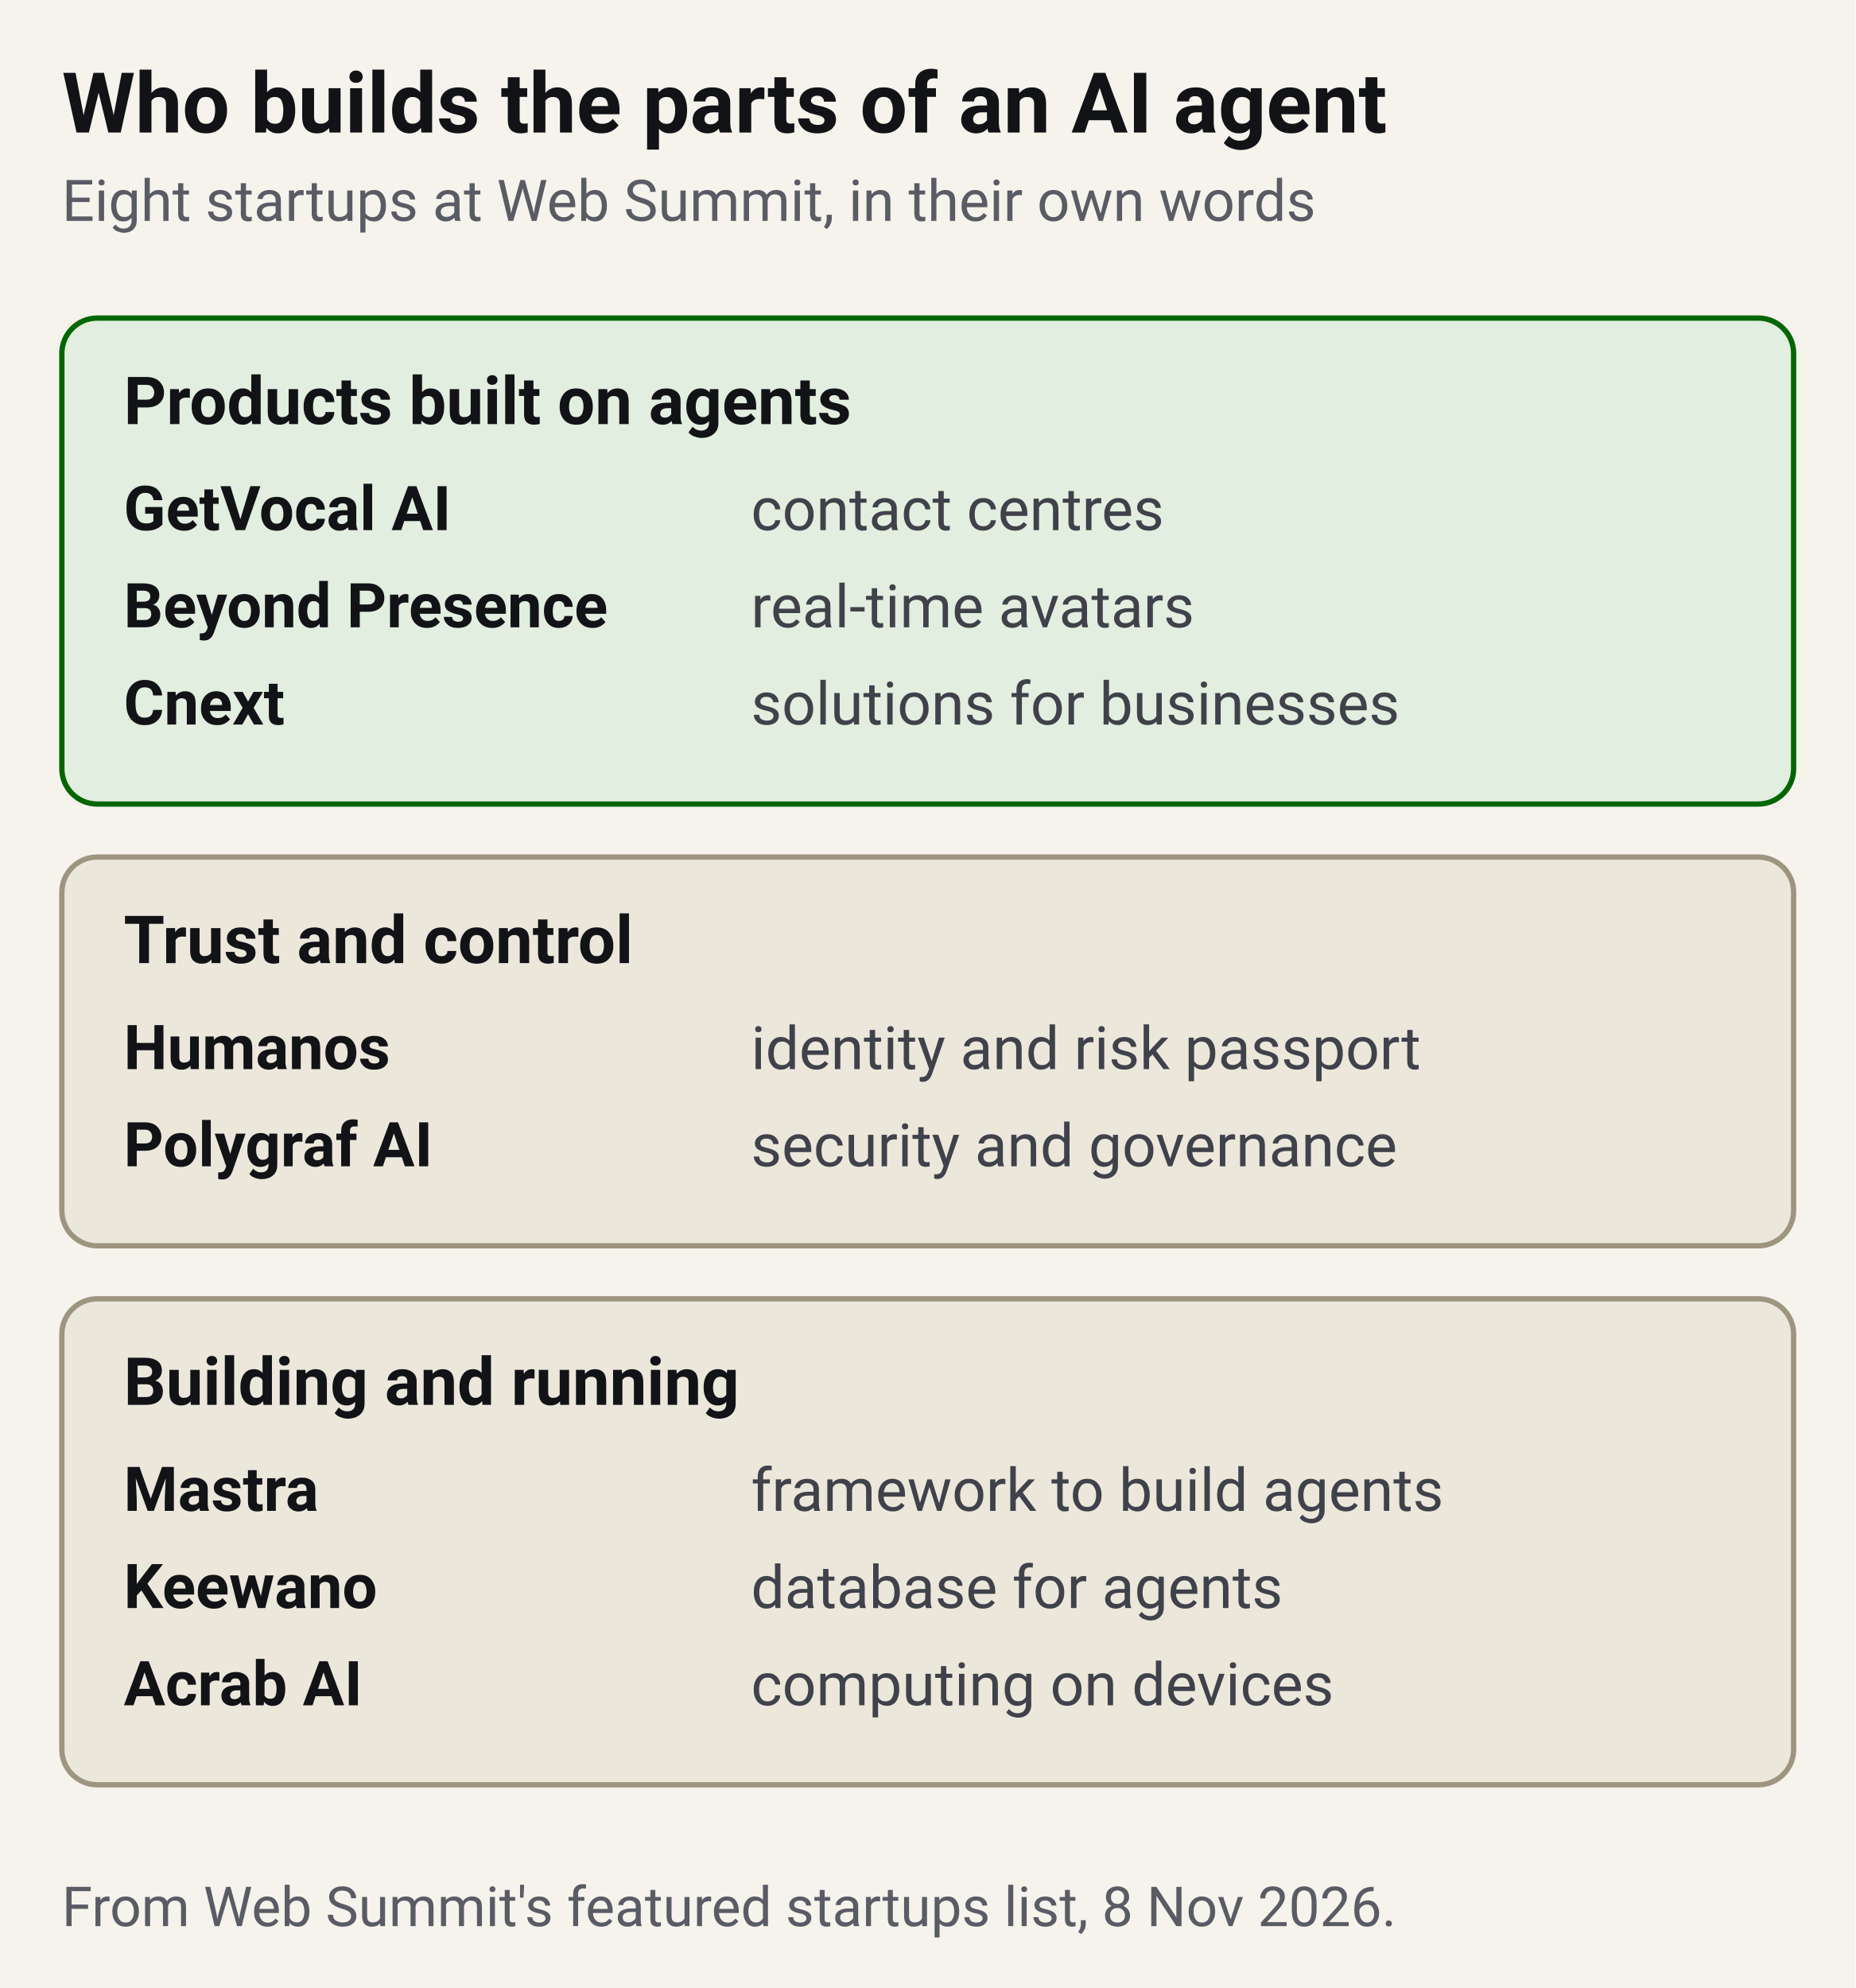
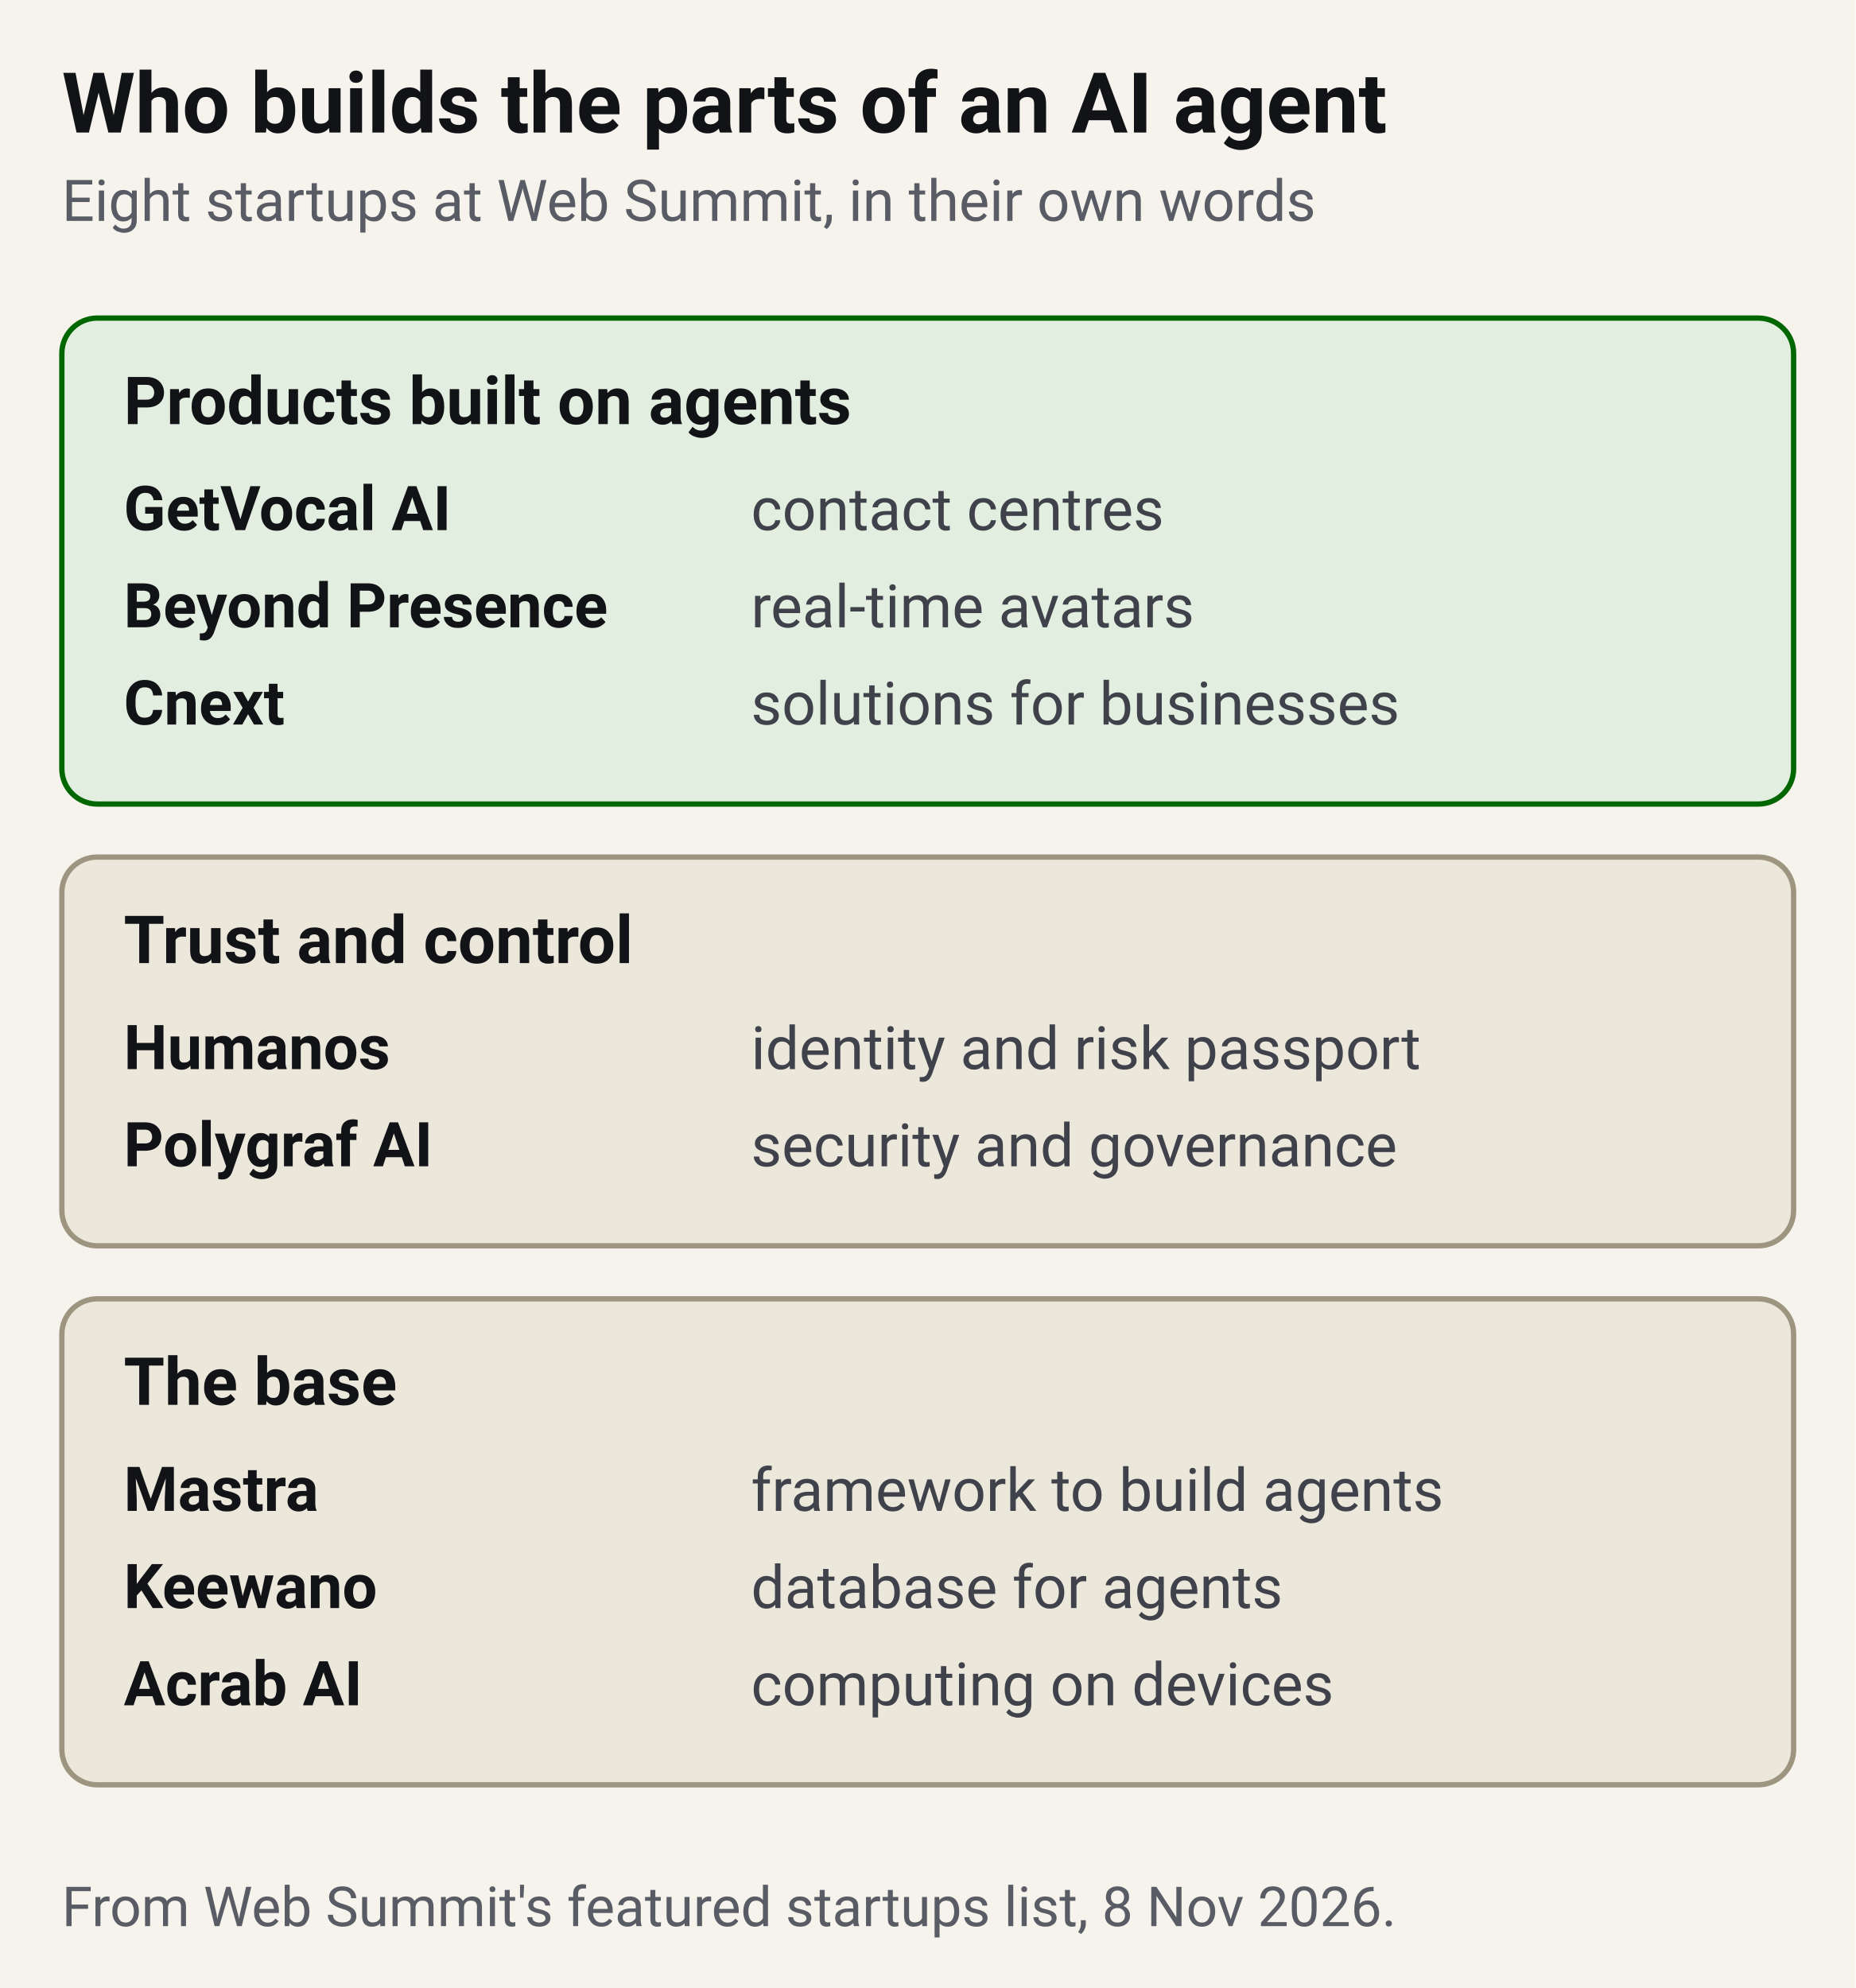
<svg xmlns="http://www.w3.org/2000/svg" viewBox="0 0 420 450" width="420" height="450" role="img" aria-label="Eight startups at Web Summit, by the part of an AI agent they build: three building and running agents, two on trust and control, three products on top">
  <style>
.bg{fill:#f6f3ec}.ink{fill:#121317}.ink2{fill:#3f424a}.ink3{fill:#595c64}.rule{stroke:#9d9580}.bar{fill:#006600}.off{fill:#9d9580}.red{fill:#c52830}.grid{stroke:#d8d2c3}
text{font-family:system-ui,-apple-system,"Segoe UI",Roboto,Helvetica,Arial,sans-serif}
@media (prefers-color-scheme:dark){.bg{fill:#111214}.ink{fill:#eceae4}.ink2{fill:#c3c0b7}.ink3{fill:#a6a39a}.rule{stroke:#5f5b51}.bar{fill:#6dbb7e}.off{fill:#5f5b51}.red{fill:#f07278}.grid{stroke:#2e2f34}}
.box{fill:#ece7db;stroke:#9d9580}.top{fill:#e2eedf;stroke:#006600}@media (prefers-color-scheme:dark){.box{fill:#1a1b1e;stroke:#5f5b51}.top{fill:#16281c;stroke:#6dbb7e}}</style>
  <rect class="bg" width="420" height="450" />
  <text class="ink" x="14" y="30" font-size="19" font-weight="700">Who builds the parts of an AI agent</text>
  <text class="ink3" x="14" y="50" font-size="13">Eight startups at Web Summit, in their own words</text>
  <rect class="top" x="14" y="72" width="392" height="110" rx="8" stroke-width="1.2" />
  <text class="ink" x="28" y="96" font-size="15" font-weight="700">Products built on agents</text>
  <text class="ink" x="28" y="120" font-size="14" font-weight="700">GetVocal AI</text>
  <text class="ink2" x="170" y="120" font-size="13.5">contact centres</text>
  <text class="ink" x="28" y="142" font-size="14" font-weight="700">Beyond Presence</text>
  <text class="ink2" x="170" y="142" font-size="13.5">real-time avatars</text>
  <text class="ink" x="28" y="164" font-size="14" font-weight="700">Cnext</text>
  <text class="ink2" x="170" y="164" font-size="13.5">solutions for businesses</text>
  <rect class="box" x="14" y="194" width="392" height="88" rx="8" stroke-width="1.2" />
  <text class="ink" x="28" y="218" font-size="15" font-weight="700">Trust and control</text>
  <text class="ink" x="28" y="242" font-size="14" font-weight="700">Humanos</text>
  <text class="ink2" x="170" y="242" font-size="13.5">identity and risk passport</text>
  <text class="ink" x="28" y="264" font-size="14" font-weight="700">Polygraf AI</text>
  <text class="ink2" x="170" y="264" font-size="13.5">security and governance</text>
  <rect class="box" x="14" y="294" width="392" height="110" rx="8" stroke-width="1.2" />
-   <text class="ink" x="28" y="318" font-size="15" font-weight="700">Building and running</text>
+   <text class="ink" x="28" y="318" font-size="15" font-weight="700">The base</text>
  <text class="ink" x="28" y="342" font-size="14" font-weight="700">Mastra</text>
  <text class="ink2" x="170" y="342" font-size="13.5">framework to build agents</text>
  <text class="ink" x="28" y="364" font-size="14" font-weight="700">Keewano</text>
  <text class="ink2" x="170" y="364" font-size="13.5">database for agents</text>
  <text class="ink" x="28" y="386" font-size="14" font-weight="700">Acrab AI</text>
  <text class="ink2" x="170" y="386" font-size="13.5">computing on devices</text>
  <text class="ink3" x="14" y="436" font-size="12.5">From Web Summit's featured startups list, 8 Nov 2026.</text>
</svg>
